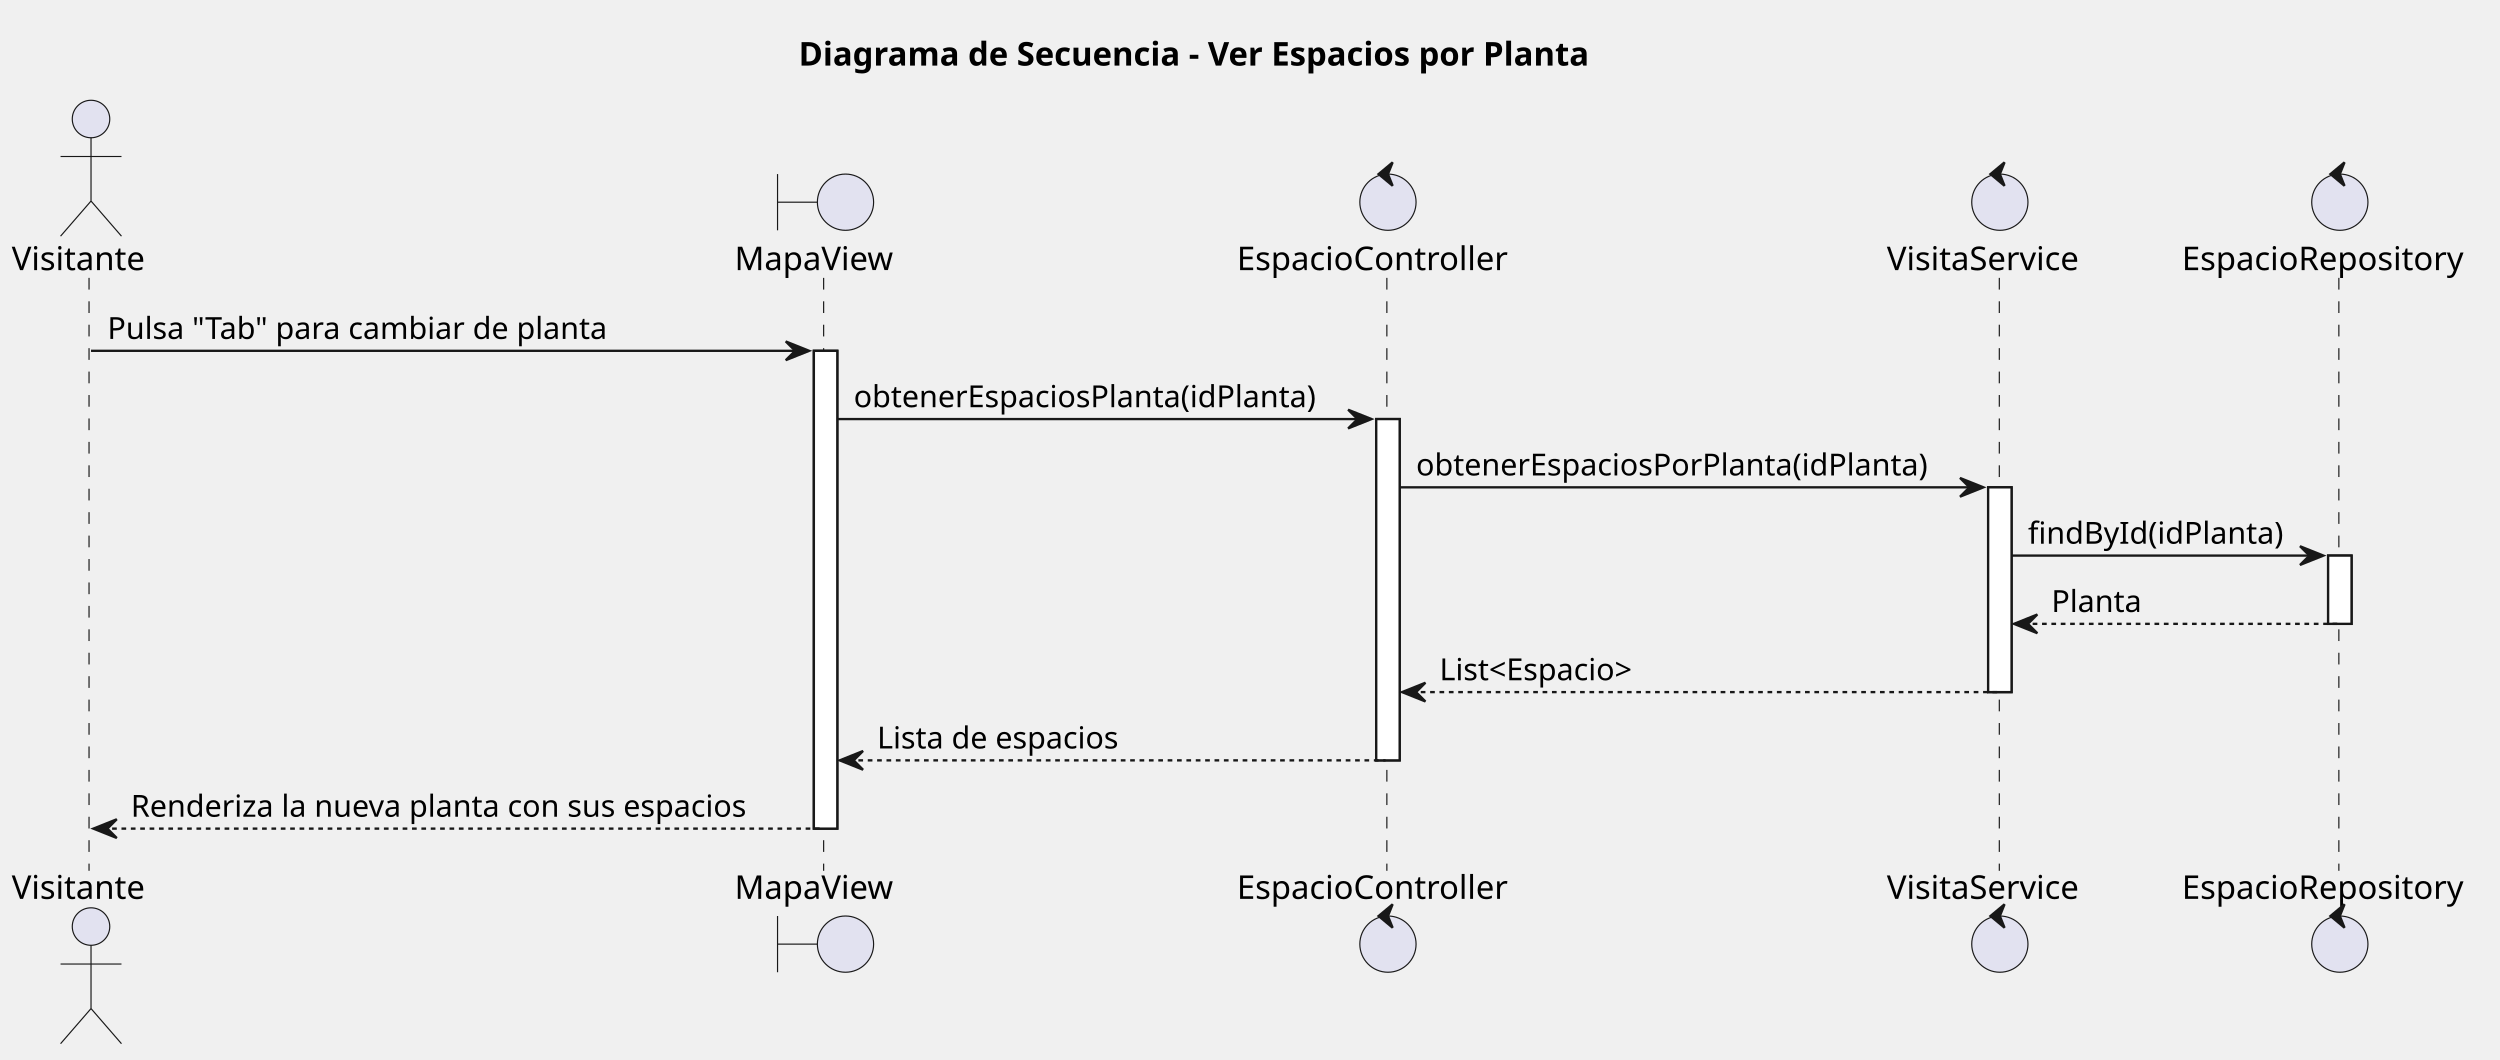
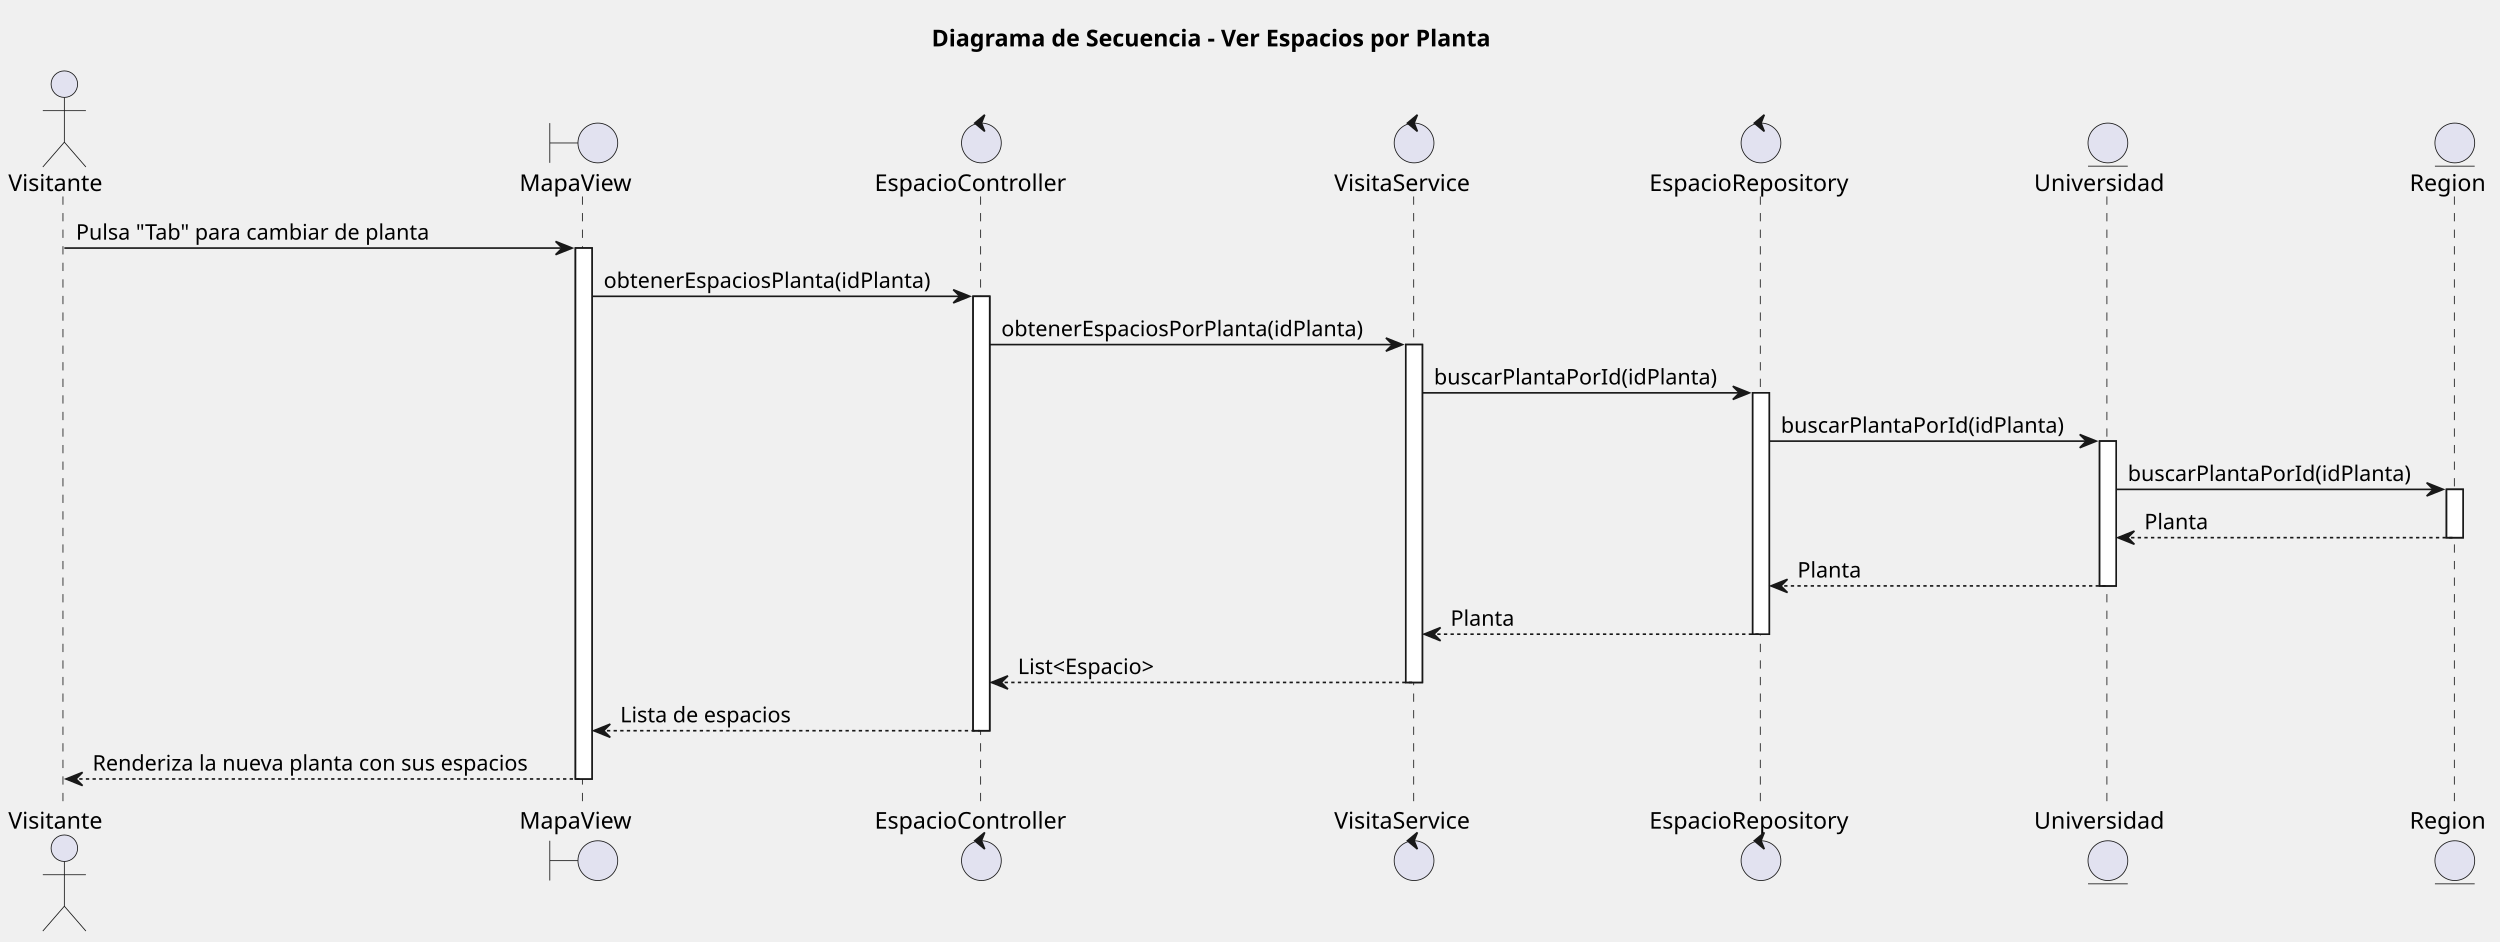
- <svg xmlns="http://www.w3.org/2000/svg" contentStyleType="text/css" data-diagram-type="SEQUENCE" height="452px" preserveAspectRatio="none" style="width:1067px;height:452px;background:#FFFFFF;" version="1.1" viewBox="0 0 1067 452" width="1067px" zoomAndPan="magnify">
+ <svg xmlns="http://www.w3.org/2000/svg" contentStyleType="text/css" data-diagram-type="SEQUENCE" height="568px" preserveAspectRatio="none" style="width:1509px;height:568px;background:#FFFFFF;" version="1.1" viewBox="0 0 1509 568" width="1509px" zoomAndPan="magnify">
  <defs />
  <g>
-     <text fill="#000000" font-family="sans-serif" font-size="14" font-weight="bold" lengthAdjust="spacing" textLength="388.377" x="340.84" y="27.995">Diagrama de Secuencia - Ver Espacios por Planta</text>
-     <g>
-       <rect fill="#FFFFFF" height="203.93" style="stroke:#181818;stroke-width:1;" width="10" x="347.356" y="149.727" />
-     </g>
-     <g>
-       <rect fill="#FFFFFF" height="145.664" style="stroke:#181818;stroke-width:1;" width="10" x="587.377" y="178.859" />
-     </g>
-     <g>
-       <rect fill="#FFFFFF" height="87.398" style="stroke:#181818;stroke-width:1;" width="10" x="848.536" y="207.992" />
-     </g>
-     <g>
-       <rect fill="#FFFFFF" height="29.133" style="stroke:#181818;stroke-width:1;" width="10" x="993.641" y="237.125" />
-     </g>
-     <g>
-       <rect fill="#000000" fill-opacity="0" height="253.062" width="8" x="34.847" y="118.594" />
-       <line style="stroke:#181818;stroke-width:0.5;stroke-dasharray:5,5;" x1="38" x2="38" y1="118.594" y2="371.656" />
-     </g>
-     <g>
-       <rect fill="#000000" fill-opacity="0" height="253.062" width="8" x="348.356" y="118.594" />
-       <line style="stroke:#181818;stroke-width:0.5;stroke-dasharray:5,5;" x1="351.528" x2="351.528" y1="118.594" y2="371.656" />
-     </g>
-     <g>
-       <rect fill="#000000" fill-opacity="0" height="253.062" width="8" x="588.377" y="118.594" />
-       <line style="stroke:#181818;stroke-width:0.5;stroke-dasharray:5,5;" x1="591.912" x2="591.912" y1="118.594" y2="371.656" />
-     </g>
-     <g>
-       <rect fill="#000000" fill-opacity="0" height="253.062" width="8" x="849.536" y="118.594" />
-       <line style="stroke:#181818;stroke-width:0.5;stroke-dasharray:5,5;" x1="853.306" x2="853.306" y1="118.594" y2="371.656" />
-     </g>
-     <g>
-       <rect fill="#000000" fill-opacity="0" height="253.062" width="8" x="994.641" y="118.594" />
-       <line style="stroke:#181818;stroke-width:0.5;stroke-dasharray:5,5;" x1="998.226" x2="998.226" y1="118.594" y2="371.656" />
+     <text fill="#000000" font-family="sans-serif" font-size="14" font-weight="bold" lengthAdjust="spacing" textLength="388.377" x="562.31" y="27.995">Diagrama de Secuencia - Ver Espacios por Planta</text>
+     <g>
+       <rect fill="#FFFFFF" height="320.461" style="stroke:#181818;stroke-width:1;" width="10" x="347.356" y="149.727" />
+     </g>
+     <g>
+       <rect fill="#FFFFFF" height="262.195" style="stroke:#181818;stroke-width:1;" width="10" x="587.377" y="178.859" />
+     </g>
+     <g>
+       <rect fill="#FFFFFF" height="203.93" style="stroke:#181818;stroke-width:1;" width="10" x="848.536" y="207.992" />
+     </g>
+     <g>
+       <rect fill="#FFFFFF" height="145.664" style="stroke:#181818;stroke-width:1;" width="10" x="1057.93" y="237.125" />
+     </g>
+     <g>
+       <rect fill="#FFFFFF" height="87.398" style="stroke:#181818;stroke-width:1;" width="10" x="1267.324" y="266.258" />
+     </g>
+     <g>
+       <rect fill="#FFFFFF" height="29.133" style="stroke:#181818;stroke-width:1;" width="10" x="1476.718" y="295.391" />
+     </g>
+     <g>
+       <rect fill="#000000" fill-opacity="0" height="369.594" width="8" x="34.847" y="118.594" />
+       <line style="stroke:#181818;stroke-width:0.5;stroke-dasharray:5,5;" x1="38" x2="38" y1="118.594" y2="488.188" />
+     </g>
+     <g>
+       <rect fill="#000000" fill-opacity="0" height="369.594" width="8" x="348.356" y="118.594" />
+       <line style="stroke:#181818;stroke-width:0.5;stroke-dasharray:5,5;" x1="351.528" x2="351.528" y1="118.594" y2="488.188" />
+     </g>
+     <g>
+       <rect fill="#000000" fill-opacity="0" height="369.594" width="8" x="588.377" y="118.594" />
+       <line style="stroke:#181818;stroke-width:0.5;stroke-dasharray:5,5;" x1="591.912" x2="591.912" y1="118.594" y2="488.188" />
+     </g>
+     <g>
+       <rect fill="#000000" fill-opacity="0" height="369.594" width="8" x="849.536" y="118.594" />
+       <line style="stroke:#181818;stroke-width:0.5;stroke-dasharray:5,5;" x1="853.306" x2="853.306" y1="118.594" y2="488.188" />
+     </g>
+     <g>
+       <rect fill="#000000" fill-opacity="0" height="369.594" width="8" x="1058.93" y="118.594" />
+       <line style="stroke:#181818;stroke-width:0.5;stroke-dasharray:5,5;" x1="1062.515" x2="1062.515" y1="118.594" y2="488.188" />
+     </g>
+     <g>
+       <rect fill="#000000" fill-opacity="0" height="369.594" width="8" x="1268.324" y="118.594" />
+       <line style="stroke:#181818;stroke-width:0.5;stroke-dasharray:5,5;" x1="1271.724" x2="1271.724" y1="118.594" y2="488.188" />
+     </g>
+     <g>
+       <rect fill="#000000" fill-opacity="0" height="369.594" width="8" x="1477.718" y="118.594" />
+       <line style="stroke:#181818;stroke-width:0.5;stroke-dasharray:5,5;" x1="1481.44" x2="1481.44" y1="118.594" y2="488.188" />
    </g>
    <g class="participant participant-head" data-participant="visitor">
      <text fill="#000000" font-family="sans-serif" font-size="14" lengthAdjust="spacing" textLength="61.694" x="5" y="115.292">Visitante</text>
      <ellipse cx="38.847" cy="50.797" fill="#E2E2F0" rx="8" ry="8" style="stroke:#181818;stroke-width:0.5;" />
      <path d="M38.847,58.797 L38.847,85.797 M25.847,66.797 L51.847,66.797 M38.847,85.797 L25.847,100.797 M38.847,85.797 L51.847,100.797" fill="none" style="stroke:#181818;stroke-width:0.5;" />
    </g>
    <g class="participant participant-tail" data-participant="visitor">
-       <text fill="#000000" font-family="sans-serif" font-size="14" lengthAdjust="spacing" textLength="61.694" x="5" y="383.651">Visitante</text>
-       <ellipse cx="38.847" cy="395.453" fill="#E2E2F0" rx="8" ry="8" style="stroke:#181818;stroke-width:0.5;" />
-       <path d="M38.847,403.453 L38.847,430.453 M25.847,411.453 L51.847,411.453 M38.847,430.453 L25.847,445.453 M38.847,430.453 L51.847,445.453" fill="none" style="stroke:#181818;stroke-width:0.5;" />
+       <text fill="#000000" font-family="sans-serif" font-size="14" lengthAdjust="spacing" textLength="61.694" x="5" y="500.183">Visitante</text>
+       <ellipse cx="38.847" cy="511.984" fill="#E2E2F0" rx="8" ry="8" style="stroke:#181818;stroke-width:0.5;" />
+       <path d="M38.847,519.984 L38.847,546.984 M25.847,527.984 L51.847,527.984 M38.847,546.984 L25.847,561.984 M38.847,546.984 L51.847,561.984" fill="none" style="stroke:#181818;stroke-width:0.5;" />
    </g>
    <g class="participant participant-head" data-participant="view">
      <text fill="#000000" font-family="sans-serif" font-size="14" lengthAdjust="spacing" textLength="71.654" x="313.528" y="115.292">MapaView</text>
      <path d="M331.856,74.297 L331.856,98.297 M331.856,86.297 L348.856,86.297" fill="none" style="stroke:#181818;stroke-width:0.5;" />
      <ellipse cx="360.856" cy="86.297" fill="#E2E2F0" rx="12" ry="12" style="stroke:#181818;stroke-width:0.5;" />
    </g>
    <g class="participant participant-tail" data-participant="view">
-       <text fill="#000000" font-family="sans-serif" font-size="14" lengthAdjust="spacing" textLength="71.654" x="313.528" y="383.651">MapaView</text>
-       <path d="M331.856,390.953 L331.856,414.953 M331.856,402.953 L348.856,402.953" fill="none" style="stroke:#181818;stroke-width:0.5;" />
-       <ellipse cx="360.856" cy="402.953" fill="#E2E2F0" rx="12" ry="12" style="stroke:#181818;stroke-width:0.5;" />
+       <text fill="#000000" font-family="sans-serif" font-size="14" lengthAdjust="spacing" textLength="71.654" x="313.528" y="500.183">MapaView</text>
+       <path d="M331.856,507.484 L331.856,531.484 M331.856,519.484 L348.856,519.484" fill="none" style="stroke:#181818;stroke-width:0.5;" />
+       <ellipse cx="360.856" cy="519.484" fill="#E2E2F0" rx="12" ry="12" style="stroke:#181818;stroke-width:0.5;" />
    </g>
    <g class="participant participant-head" data-participant="controller">
      <text fill="#000000" font-family="sans-serif" font-size="14" lengthAdjust="spacing" textLength="122.931" x="527.912" y="115.292">EspacioController</text>
      <ellipse cx="592.377" cy="86.297" fill="#E2E2F0" rx="12" ry="12" style="stroke:#181818;stroke-width:0.5;" />
      <polygon fill="#181818" points="588.377,74.297,594.377,69.297,592.377,74.297,594.377,79.297,588.377,74.297" style="stroke:#181818;stroke-width:1;" />
    </g>
    <g class="participant participant-tail" data-participant="controller">
-       <text fill="#000000" font-family="sans-serif" font-size="14" lengthAdjust="spacing" textLength="122.931" x="527.912" y="383.651">EspacioController</text>
-       <ellipse cx="592.377" cy="402.953" fill="#E2E2F0" rx="12" ry="12" style="stroke:#181818;stroke-width:0.5;" />
-       <polygon fill="#181818" points="588.377,390.953,594.377,385.953,592.377,390.953,594.377,395.953,588.377,390.953" style="stroke:#181818;stroke-width:1;" />
+       <text fill="#000000" font-family="sans-serif" font-size="14" lengthAdjust="spacing" textLength="122.931" x="527.912" y="500.183">EspacioController</text>
+       <ellipse cx="592.377" cy="519.484" fill="#E2E2F0" rx="12" ry="12" style="stroke:#181818;stroke-width:0.5;" />
+       <polygon fill="#181818" points="588.377,507.484,594.377,502.484,592.377,507.484,594.377,512.484,588.377,507.484" style="stroke:#181818;stroke-width:1;" />
    </g>
    <g class="participant participant-head" data-participant="service">
      <text fill="#000000" font-family="sans-serif" font-size="14" lengthAdjust="spacing" textLength="90.46" x="805.306" y="115.292">VisitaService</text>
      <ellipse cx="853.536" cy="86.297" fill="#E2E2F0" rx="12" ry="12" style="stroke:#181818;stroke-width:0.5;" />
      <polygon fill="#181818" points="849.536,74.297,855.536,69.297,853.536,74.297,855.536,79.297,849.536,74.297" style="stroke:#181818;stroke-width:1;" />
    </g>
    <g class="participant participant-tail" data-participant="service">
-       <text fill="#000000" font-family="sans-serif" font-size="14" lengthAdjust="spacing" textLength="90.46" x="805.306" y="383.651">VisitaService</text>
-       <ellipse cx="853.536" cy="402.953" fill="#E2E2F0" rx="12" ry="12" style="stroke:#181818;stroke-width:0.5;" />
-       <polygon fill="#181818" points="849.536,390.953,855.536,385.953,853.536,390.953,855.536,395.953,849.536,390.953" style="stroke:#181818;stroke-width:1;" />
+       <text fill="#000000" font-family="sans-serif" font-size="14" lengthAdjust="spacing" textLength="90.46" x="805.306" y="500.183">VisitaService</text>
+       <ellipse cx="853.536" cy="519.484" fill="#E2E2F0" rx="12" ry="12" style="stroke:#181818;stroke-width:0.5;" />
+       <polygon fill="#181818" points="849.536,507.484,855.536,502.484,853.536,507.484,855.536,512.484,849.536,507.484" style="stroke:#181818;stroke-width:1;" />
    </g>
    <g class="participant participant-head" data-participant="repository">
-       <text fill="#000000" font-family="sans-serif" font-size="14" lengthAdjust="spacing" textLength="128.83" x="931.226" y="115.292">EspacioRepository</text>
-       <ellipse cx="998.641" cy="86.297" fill="#E2E2F0" rx="12" ry="12" style="stroke:#181818;stroke-width:0.5;" />
-       <polygon fill="#181818" points="994.641,74.297,1000.641,69.297,998.641,74.297,1000.641,79.297,994.641,74.297" style="stroke:#181818;stroke-width:1;" />
+       <text fill="#000000" font-family="sans-serif" font-size="14" lengthAdjust="spacing" textLength="128.83" x="995.515" y="115.292">EspacioRepository</text>
+       <ellipse cx="1062.93" cy="86.297" fill="#E2E2F0" rx="12" ry="12" style="stroke:#181818;stroke-width:0.5;" />
+       <polygon fill="#181818" points="1058.93,74.297,1064.93,69.297,1062.93,74.297,1064.93,79.297,1058.93,74.297" style="stroke:#181818;stroke-width:1;" />
    </g>
    <g class="participant participant-tail" data-participant="repository">
-       <text fill="#000000" font-family="sans-serif" font-size="14" lengthAdjust="spacing" textLength="128.83" x="931.226" y="383.651">EspacioRepository</text>
-       <ellipse cx="998.641" cy="402.953" fill="#E2E2F0" rx="12" ry="12" style="stroke:#181818;stroke-width:0.5;" />
-       <polygon fill="#181818" points="994.641,390.953,1000.641,385.953,998.641,390.953,1000.641,395.953,994.641,390.953" style="stroke:#181818;stroke-width:1;" />
-     </g>
-     <g>
-       <rect fill="#FFFFFF" height="203.93" style="stroke:#181818;stroke-width:1;" width="10" x="347.356" y="149.727" />
-     </g>
-     <g>
-       <rect fill="#FFFFFF" height="145.664" style="stroke:#181818;stroke-width:1;" width="10" x="587.377" y="178.859" />
-     </g>
-     <g>
-       <rect fill="#FFFFFF" height="87.398" style="stroke:#181818;stroke-width:1;" width="10" x="848.536" y="207.992" />
-     </g>
-     <g>
-       <rect fill="#FFFFFF" height="29.133" style="stroke:#181818;stroke-width:1;" width="10" x="993.641" y="237.125" />
+       <text fill="#000000" font-family="sans-serif" font-size="14" lengthAdjust="spacing" textLength="128.83" x="995.515" y="500.183">EspacioRepository</text>
+       <ellipse cx="1062.93" cy="519.484" fill="#E2E2F0" rx="12" ry="12" style="stroke:#181818;stroke-width:0.5;" />
+       <polygon fill="#181818" points="1058.93,507.484,1064.93,502.484,1062.93,507.484,1064.93,512.484,1058.93,507.484" style="stroke:#181818;stroke-width:1;" />
+     </g>
+     <g class="participant participant-head" data-participant="uni">
+       <text fill="#000000" font-family="sans-serif" font-size="14" lengthAdjust="spacing" textLength="83.2" x="1227.724" y="115.292">Universidad</text>
+       <ellipse cx="1272.324" cy="86.297" fill="#E2E2F0" rx="12" ry="12" style="stroke:#181818;stroke-width:0.5;" />
+       <line style="stroke:#181818;stroke-width:0.5;" x1="1260.324" x2="1284.324" y1="100.297" y2="100.297" />
+     </g>
+     <g class="participant participant-tail" data-participant="uni">
+       <text fill="#000000" font-family="sans-serif" font-size="14" lengthAdjust="spacing" textLength="83.2" x="1227.724" y="500.183">Universidad</text>
+       <ellipse cx="1272.324" cy="519.484" fill="#E2E2F0" rx="12" ry="12" style="stroke:#181818;stroke-width:0.5;" />
+       <line style="stroke:#181818;stroke-width:0.5;" x1="1260.324" x2="1284.324" y1="533.484" y2="533.484" />
+     </g>
+     <g class="participant participant-head" data-participant="reg">
+       <text fill="#000000" font-family="sans-serif" font-size="14" lengthAdjust="spacing" textLength="48.556" x="1454.44" y="115.292">Region</text>
+       <ellipse cx="1481.718" cy="86.297" fill="#E2E2F0" rx="12" ry="12" style="stroke:#181818;stroke-width:0.5;" />
+       <line style="stroke:#181818;stroke-width:0.5;" x1="1469.718" x2="1493.718" y1="100.297" y2="100.297" />
+     </g>
+     <g class="participant participant-tail" data-participant="reg">
+       <text fill="#000000" font-family="sans-serif" font-size="14" lengthAdjust="spacing" textLength="48.556" x="1454.44" y="500.183">Region</text>
+       <ellipse cx="1481.718" cy="519.484" fill="#E2E2F0" rx="12" ry="12" style="stroke:#181818;stroke-width:0.5;" />
+       <line style="stroke:#181818;stroke-width:0.5;" x1="1469.718" x2="1493.718" y1="533.484" y2="533.484" />
+     </g>
+     <g>
+       <rect fill="#FFFFFF" height="320.461" style="stroke:#181818;stroke-width:1;" width="10" x="347.356" y="149.727" />
+     </g>
+     <g>
+       <rect fill="#FFFFFF" height="262.195" style="stroke:#181818;stroke-width:1;" width="10" x="587.377" y="178.859" />
+     </g>
+     <g>
+       <rect fill="#FFFFFF" height="203.93" style="stroke:#181818;stroke-width:1;" width="10" x="848.536" y="207.992" />
+     </g>
+     <g>
+       <rect fill="#FFFFFF" height="145.664" style="stroke:#181818;stroke-width:1;" width="10" x="1057.93" y="237.125" />
+     </g>
+     <g>
+       <rect fill="#FFFFFF" height="87.398" style="stroke:#181818;stroke-width:1;" width="10" x="1267.324" y="266.258" />
+     </g>
+     <g>
+       <rect fill="#FFFFFF" height="29.133" style="stroke:#181818;stroke-width:1;" width="10" x="1476.718" y="295.391" />
    </g>
    <g class="message" data-participant-1="visitor" data-participant-2="view">
      <polygon fill="#181818" points="335.356,145.727,345.356,149.727,335.356,153.727,339.356,149.727" style="stroke:#181818;stroke-width:1;" />
      <line style="stroke:#181818;stroke-width:1;" x1="38.847" x2="341.356" y1="149.727" y2="149.727" />
      <text fill="#000000" font-family="sans-serif" font-size="13" lengthAdjust="spacing" textLength="231.074" x="45.847" y="144.661">Pulsa "Tab" para cambiar de planta</text>
    </g>
    <g class="message" data-participant-1="view" data-participant-2="controller">
      <polygon fill="#181818" points="575.377,174.859,585.377,178.859,575.377,182.859,579.377,178.859" style="stroke:#181818;stroke-width:1;" />
      <line style="stroke:#181818;stroke-width:1;" x1="357.356" x2="581.377" y1="178.859" y2="178.859" />
      <text fill="#000000" font-family="sans-serif" font-size="13" lengthAdjust="spacing" textLength="211.022" x="364.356" y="173.793">obtenerEspaciosPlanta(idPlanta)</text>
    </g>
    <g class="message" data-participant-1="controller" data-participant-2="service">
      <polygon fill="#181818" points="836.536,203.992,846.536,207.992,836.536,211.992,840.536,207.992" style="stroke:#181818;stroke-width:1;" />
      <line style="stroke:#181818;stroke-width:1;" x1="597.377" x2="842.536" y1="207.992" y2="207.992" />
      <text fill="#000000" font-family="sans-serif" font-size="13" lengthAdjust="spacing" textLength="232.159" x="604.377" y="202.926">obtenerEspaciosPorPlanta(idPlanta)</text>
    </g>
    <g class="message" data-participant-1="service" data-participant-2="repository">
-       <polygon fill="#181818" points="981.641,233.125,991.641,237.125,981.641,241.125,985.641,237.125" style="stroke:#181818;stroke-width:1;" />
-       <line style="stroke:#181818;stroke-width:1;" x1="858.536" x2="987.641" y1="237.125" y2="237.125" />
-       <text fill="#000000" font-family="sans-serif" font-size="13" lengthAdjust="spacing" textLength="116.105" x="865.536" y="232.059">findById(idPlanta)</text>
+       <polygon fill="#181818" points="1045.93,233.125,1055.93,237.125,1045.93,241.125,1049.93,237.125" style="stroke:#181818;stroke-width:1;" />
+       <line style="stroke:#181818;stroke-width:1;" x1="858.536" x2="1051.93" y1="237.125" y2="237.125" />
+       <text fill="#000000" font-family="sans-serif" font-size="13" lengthAdjust="spacing" textLength="180.394" x="865.536" y="232.059">buscarPlantaPorId(idPlanta)</text>
+     </g>
+     <g class="message" data-participant-1="repository" data-participant-2="uni">
+       <polygon fill="#181818" points="1255.324,262.258,1265.324,266.258,1255.324,270.258,1259.324,266.258" style="stroke:#181818;stroke-width:1;" />
+       <line style="stroke:#181818;stroke-width:1;" x1="1067.93" x2="1261.324" y1="266.258" y2="266.258" />
+       <text fill="#000000" font-family="sans-serif" font-size="13" lengthAdjust="spacing" textLength="180.394" x="1074.93" y="261.192">buscarPlantaPorId(idPlanta)</text>
+     </g>
+     <g class="message" data-participant-1="uni" data-participant-2="reg">
+       <polygon fill="#181818" points="1464.718,291.391,1474.718,295.391,1464.718,299.391,1468.718,295.391" style="stroke:#181818;stroke-width:1;" />
+       <line style="stroke:#181818;stroke-width:1;" x1="1277.324" x2="1470.718" y1="295.391" y2="295.391" />
+       <text fill="#000000" font-family="sans-serif" font-size="13" lengthAdjust="spacing" textLength="180.394" x="1284.324" y="290.325">buscarPlantaPorId(idPlanta)</text>
+     </g>
+     <g class="message" data-participant-1="reg" data-participant-2="uni">
+       <polygon fill="#181818" points="1288.324,320.523,1278.324,324.523,1288.324,328.523,1284.324,324.523" style="stroke:#181818;stroke-width:1;" />
+       <line style="stroke:#181818;stroke-width:1;stroke-dasharray:2,2;" x1="1282.324" x2="1480.718" y1="324.523" y2="324.523" />
+       <text fill="#000000" font-family="sans-serif" font-size="13" lengthAdjust="spacing" textLength="40.72" x="1294.324" y="319.457">Planta</text>
+     </g>
+     <g class="message" data-participant-1="uni" data-participant-2="repository">
+       <polygon fill="#181818" points="1078.93,349.656,1068.93,353.656,1078.93,357.656,1074.93,353.656" style="stroke:#181818;stroke-width:1;" />
+       <line style="stroke:#181818;stroke-width:1;stroke-dasharray:2,2;" x1="1072.93" x2="1271.324" y1="353.656" y2="353.656" />
+       <text fill="#000000" font-family="sans-serif" font-size="13" lengthAdjust="spacing" textLength="40.72" x="1084.93" y="348.59">Planta</text>
    </g>
    <g class="message" data-participant-1="repository" data-participant-2="service">
-       <polygon fill="#181818" points="869.536,262.258,859.536,266.258,869.536,270.258,865.536,266.258" style="stroke:#181818;stroke-width:1;" />
-       <line style="stroke:#181818;stroke-width:1;stroke-dasharray:2,2;" x1="863.536" x2="997.641" y1="266.258" y2="266.258" />
-       <text fill="#000000" font-family="sans-serif" font-size="13" lengthAdjust="spacing" textLength="40.72" x="875.536" y="261.192">Planta</text>
+       <polygon fill="#181818" points="869.536,378.789,859.536,382.789,869.536,386.789,865.536,382.789" style="stroke:#181818;stroke-width:1;" />
+       <line style="stroke:#181818;stroke-width:1;stroke-dasharray:2,2;" x1="863.536" x2="1061.93" y1="382.789" y2="382.789" />
+       <text fill="#000000" font-family="sans-serif" font-size="13" lengthAdjust="spacing" textLength="40.72" x="875.536" y="377.723">Planta</text>
    </g>
    <g class="message" data-participant-1="service" data-participant-2="controller">
-       <polygon fill="#181818" points="608.377,291.391,598.377,295.391,608.377,299.391,604.377,295.391" style="stroke:#181818;stroke-width:1;" />
-       <line style="stroke:#181818;stroke-width:1;stroke-dasharray:2,2;" x1="602.377" x2="852.536" y1="295.391" y2="295.391" />
-       <text fill="#000000" font-family="sans-serif" font-size="13" lengthAdjust="spacing" textLength="94.428" x="614.377" y="290.325">List&lt;Espacio&gt;</text>
+       <polygon fill="#181818" points="608.377,407.922,598.377,411.922,608.377,415.922,604.377,411.922" style="stroke:#181818;stroke-width:1;" />
+       <line style="stroke:#181818;stroke-width:1;stroke-dasharray:2,2;" x1="602.377" x2="852.536" y1="411.922" y2="411.922" />
+       <text fill="#000000" font-family="sans-serif" font-size="13" lengthAdjust="spacing" textLength="94.428" x="614.377" y="406.856">List&lt;Espacio&gt;</text>
    </g>
    <g class="message" data-participant-1="controller" data-participant-2="view">
-       <polygon fill="#181818" points="368.356,320.523,358.356,324.523,368.356,328.523,364.356,324.523" style="stroke:#181818;stroke-width:1;" />
-       <line style="stroke:#181818;stroke-width:1;stroke-dasharray:2,2;" x1="362.356" x2="591.377" y1="324.523" y2="324.523" />
-       <text fill="#000000" font-family="sans-serif" font-size="13" lengthAdjust="spacing" textLength="111.681" x="374.356" y="319.457">Lista de espacios</text>
+       <polygon fill="#181818" points="368.356,437.055,358.356,441.055,368.356,445.055,364.356,441.055" style="stroke:#181818;stroke-width:1;" />
+       <line style="stroke:#181818;stroke-width:1;stroke-dasharray:2,2;" x1="362.356" x2="591.377" y1="441.055" y2="441.055" />
+       <text fill="#000000" font-family="sans-serif" font-size="13" lengthAdjust="spacing" textLength="111.681" x="374.356" y="435.989">Lista de espacios</text>
    </g>
    <g class="message" data-participant-1="view" data-participant-2="visitor">
-       <polygon fill="#181818" points="49.847,349.656,39.847,353.656,49.847,357.656,45.847,353.656" style="stroke:#181818;stroke-width:1;" />
-       <line style="stroke:#181818;stroke-width:1;stroke-dasharray:2,2;" x1="43.847" x2="351.356" y1="353.656" y2="353.656" />
-       <text fill="#000000" font-family="sans-serif" font-size="13" lengthAdjust="spacing" textLength="284.508" x="55.847" y="348.59">Renderiza la nueva planta con sus espacios</text>
+       <polygon fill="#181818" points="49.847,466.188,39.847,470.188,49.847,474.188,45.847,470.188" style="stroke:#181818;stroke-width:1;" />
+       <line style="stroke:#181818;stroke-width:1;stroke-dasharray:2,2;" x1="43.847" x2="351.356" y1="470.188" y2="470.188" />
+       <text fill="#000000" font-family="sans-serif" font-size="13" lengthAdjust="spacing" textLength="284.508" x="55.847" y="465.122">Renderiza la nueva planta con sus espacios</text>
    </g>
  </g>
</svg>
